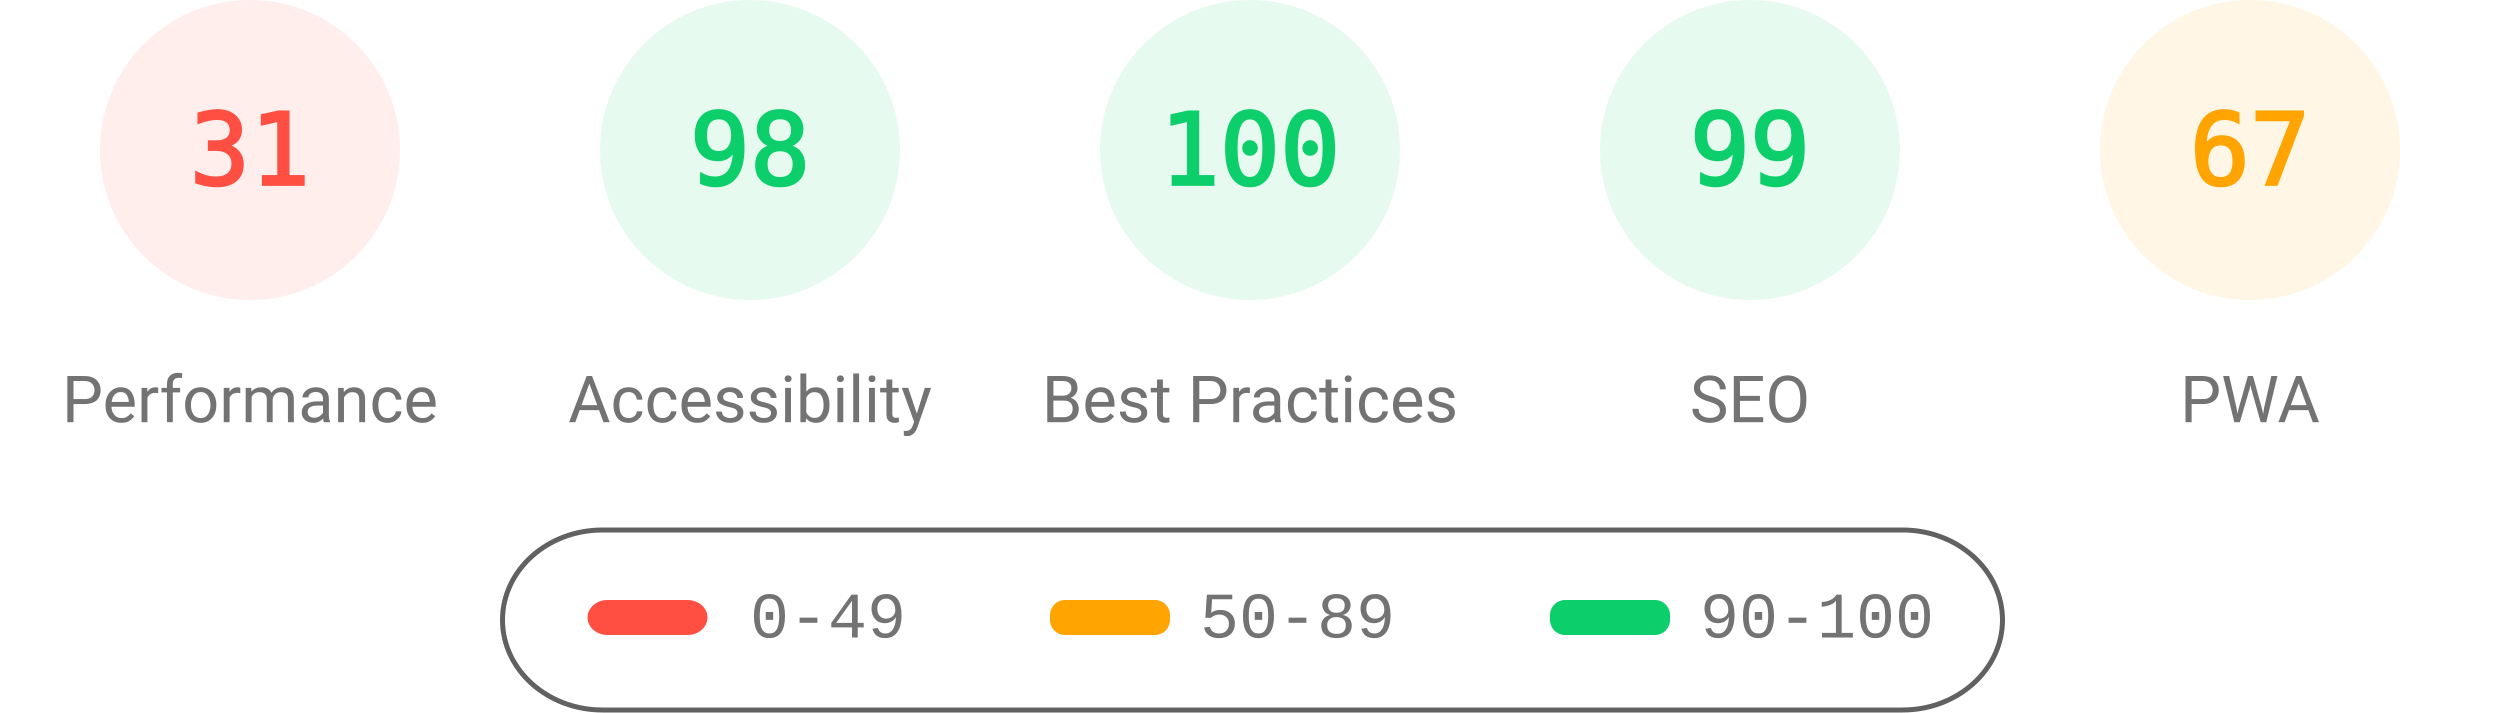
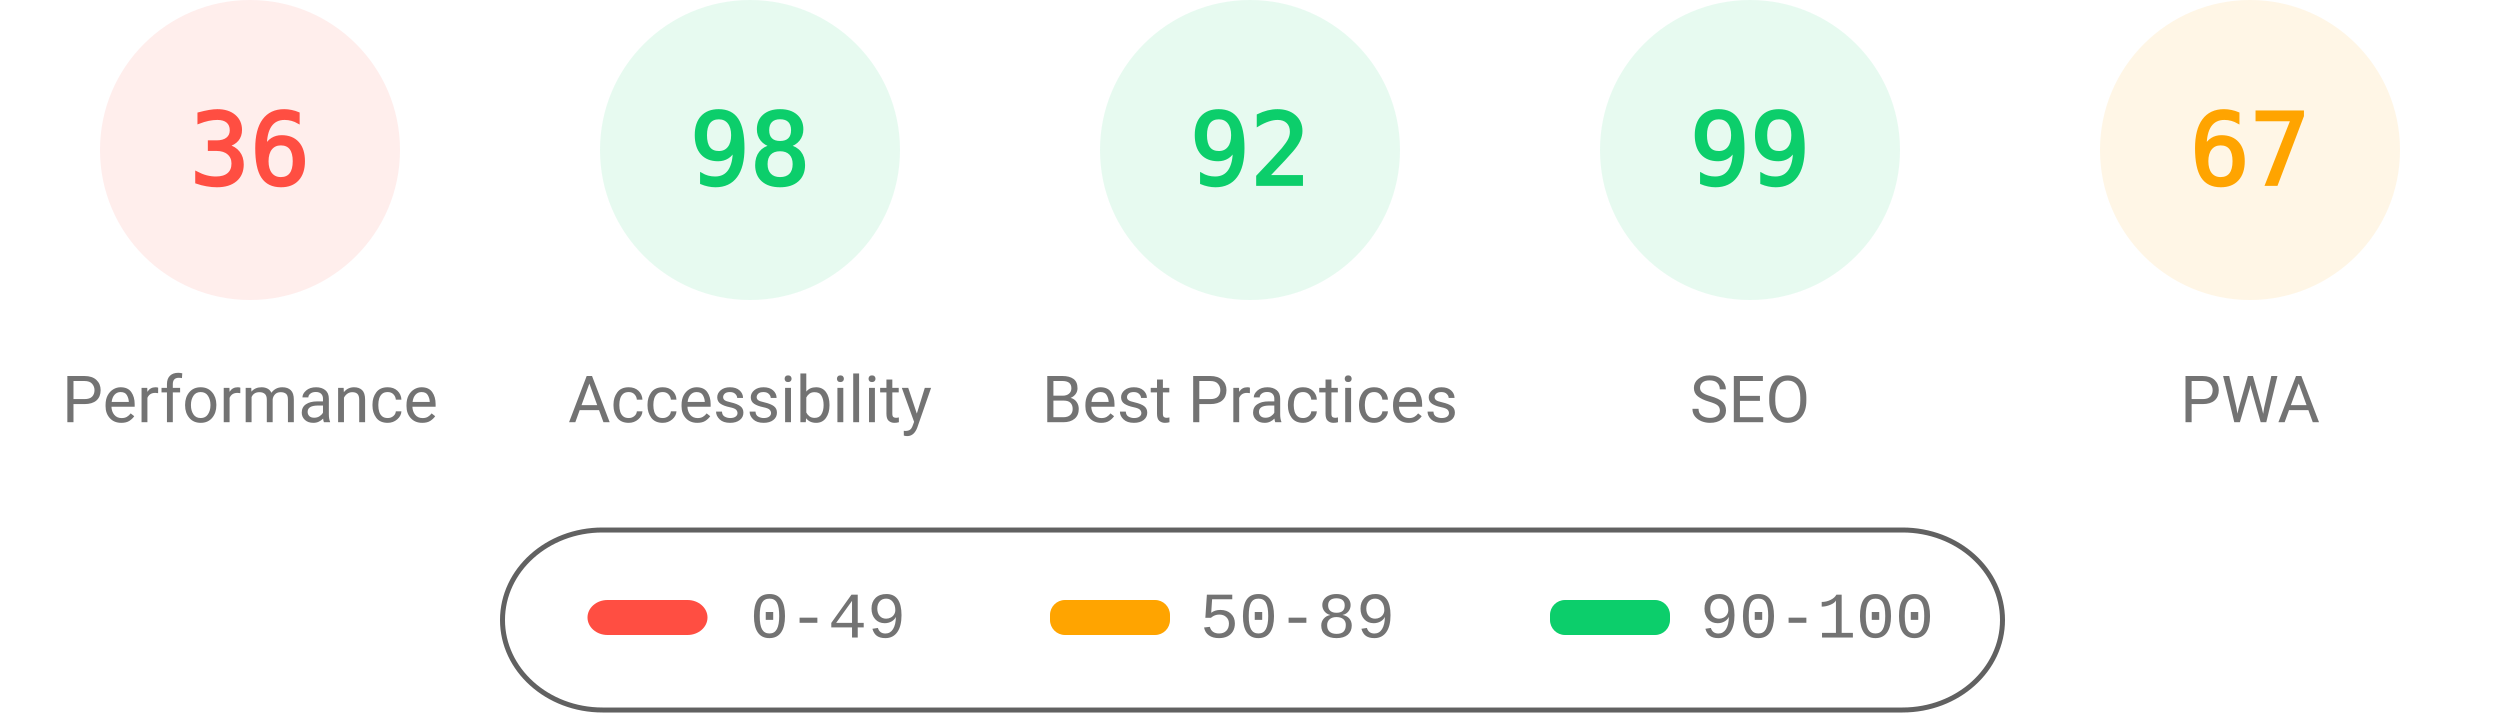
<svg xmlns="http://www.w3.org/2000/svg" fill="none" width="1000" height="285">
  <style>.gauge-base{opacity:.1}.gauge-arc{fill:none;animation-delay:250ms;stroke-linecap:round;transform:rotate(-90deg);transform-origin:100px 60px;animation:load-gauge 1s ease forwards}.guage-text{font-size:40px;font-family:monospace;text-align:center}.guage-red{color:#ff4e42;fill:#ff4e42;stroke:#ff4e42}.guage-orange{color:#ffa400;fill:#ffa400;stroke:#ffa400}.guage-green{color:#0cce6b;fill:#0cce6b;stroke:#0cce6b}.guage-undefined{color:#5c5c5c;fill:#5c5c5c;stroke:#5c5c5c}.guage-title{color:#737373;fill:#737373;stroke:none;font-size:26px;line-height:26px;font-family:Roboto,Halvetica,Arial,sans-serif}@keyframes load-gauge{from{stroke-dasharray:0 352.858}}</style>
  <svg class="guage-div guage-perf guage-red" viewBox="0 0 200 200" width="200" height="200">
    <circle class="gauge-base" r="56" cx="100" cy="60" stroke-width="8" />
-     <circle class="gauge-arc guage-arc-1" r="56" cx="100" cy="60" stroke-width="8" style="stroke-dasharray:109.076,351.858" />
-     <text class="guage-text" x="100" y="60" alignment-baseline="central" dominant-baseline="central" text-anchor="middle">31</text>
+     <circle class="gauge-arc guage-arc-1" r="56" cx="100" cy="60" stroke-width="8" style="stroke-dasharray:126.669,351.858" />
+     <text class="guage-text" x="100" y="60" alignment-baseline="central" dominant-baseline="central" text-anchor="middle">36</text>
    <text class="guage-title" x="100" y="160" alignment-baseline="central" dominant-baseline="central" text-anchor="middle">Performance</text>
  </svg>
  <svg class="guage-div guage-acc guage-green" viewBox="0 0 200 200" width="200" height="200" x="200">
    <circle class="gauge-base" r="56" cx="100" cy="60" stroke-width="8" />
    <circle class="gauge-arc guage-arc-2" r="56" cx="100" cy="60" stroke-width="8" style="stroke-dasharray:344.821,351.858" />
    <text class="guage-text" x="100" y="60" alignment-baseline="central" dominant-baseline="central" text-anchor="middle">98</text>
    <text class="guage-title" x="100" y="160" alignment-baseline="central" dominant-baseline="central" text-anchor="middle">Accessibility</text>
  </svg>
  <svg class="guage-div guage-best guage-green" viewBox="0 0 200 200" width="200" height="200" x="400">
    <circle class="gauge-base" r="56" cx="100" cy="60" stroke-width="8" />
-     <circle class="gauge-arc guage-arc-3" r="56" cx="100" cy="60" stroke-width="8" style="stroke-dasharray:351.858,351.858" />
-     <text class="guage-text" x="100" y="60" alignment-baseline="central" dominant-baseline="central" text-anchor="middle">100</text>
+     <circle class="gauge-arc guage-arc-3" r="56" cx="100" cy="60" stroke-width="8" style="stroke-dasharray:323.709,351.858" />
+     <text class="guage-text" x="100" y="60" alignment-baseline="central" dominant-baseline="central" text-anchor="middle">92</text>
    <text class="guage-title" x="100" y="160" alignment-baseline="central" dominant-baseline="central" text-anchor="middle">Best Practices</text>
  </svg>
  <svg class="guage-div guage-seo guage-green" viewBox="0 0 200 200" width="200" height="200" x="600">
    <circle class="gauge-base" r="56" cx="100" cy="60" stroke-width="8" />
    <circle class="gauge-arc guage-arc-4" r="56" cx="100" cy="60" stroke-width="8" style="stroke-dasharray:348.339,351.858" />
    <text class="guage-text" x="100" y="60" alignment-baseline="central" dominant-baseline="central" text-anchor="middle">99</text>
    <text class="guage-title" x="100" y="160" alignment-baseline="central" dominant-baseline="central" text-anchor="middle">SEO</text>
  </svg>
  <svg class="guage-div guage-pwa guage-orange" viewBox="0 0 200 200" width="200" height="200" x="800">
    <circle class="gauge-base" r="56" cx="100" cy="60" stroke-width="8" />
    <circle class="gauge-arc guage-arc-4" r="56" cx="100" cy="60" stroke-width="8" style="stroke-dasharray:235.745,351.858" />
    <text class="guage-text" x="100" y="60" alignment-baseline="central" dominant-baseline="central" text-anchor="middle">67</text>
    <text class="guage-title" x="100" y="160" alignment-baseline="central" dominant-baseline="central" text-anchor="middle">PWA</text>
  </svg>
  <svg width="604" height="76" x="200" y="210">
    <path fill="none" id="canvas_background" d="M-1-1h604v80H-1z" />
    <rect fill-opacity="0" stroke="#616161" stroke-width="2" rx="40" id="svg_2" height="72" width="600" y="2" x="1" fill="#000" />
    <rect stroke="#000" rx="8" id="svg_3" height="14" width="48" y="30" x="35" stroke-opacity="null" stroke-width="0" fill="#ff4e42" />
    <rect stroke="#000" rx="6" id="svg_4" height="14" width="48" y="30" x="220" stroke-opacity="null" stroke-width="0" fill="#ffa400" />
    <rect stroke="#000" rx="6" id="svg_5" height="14" width="48" y="30" x="420" stroke-opacity="null" stroke-width="0" fill="#0cce6b" />
    <text xml:space="preserve" text-anchor="start" font-family="'Courier New', Courier, monospace" font-size="26" id="svg_6" y="45" x="100" stroke-opacity="null" stroke-width="0" stroke="#000" fill="#737373">0-49</text>
    <text xml:space="preserve" text-anchor="start" font-family="'Courier New', Courier, monospace" font-size="26" id="svg_7" y="45" x="280" stroke-opacity="null" stroke-width="0" stroke="#000" fill="#737373">50-89</text>
    <text xml:space="preserve" text-anchor="start" font-family="'Courier New', Courier, monospace" font-size="26" id="svg_8" y="45" x="480" stroke-opacity="null" stroke-width="0" stroke="#000" fill="#737373">90-100</text>
  </svg>
</svg>
